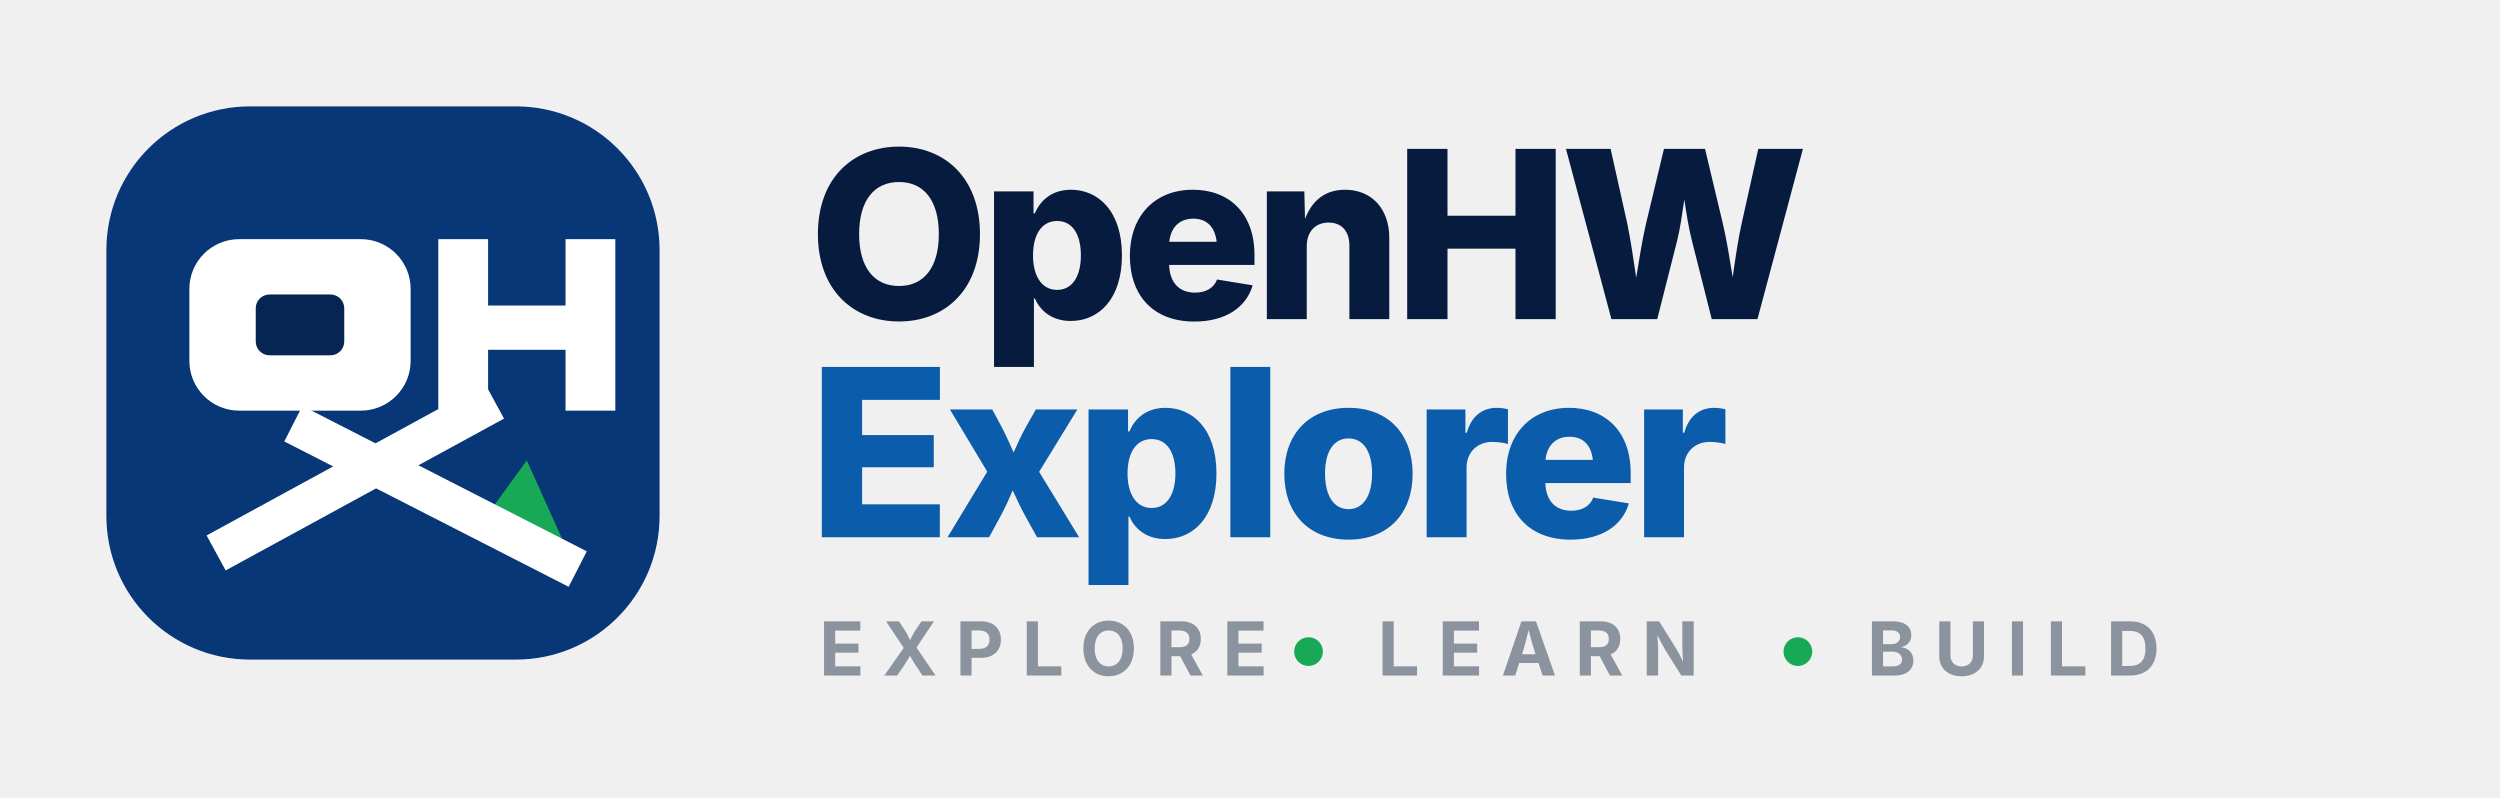
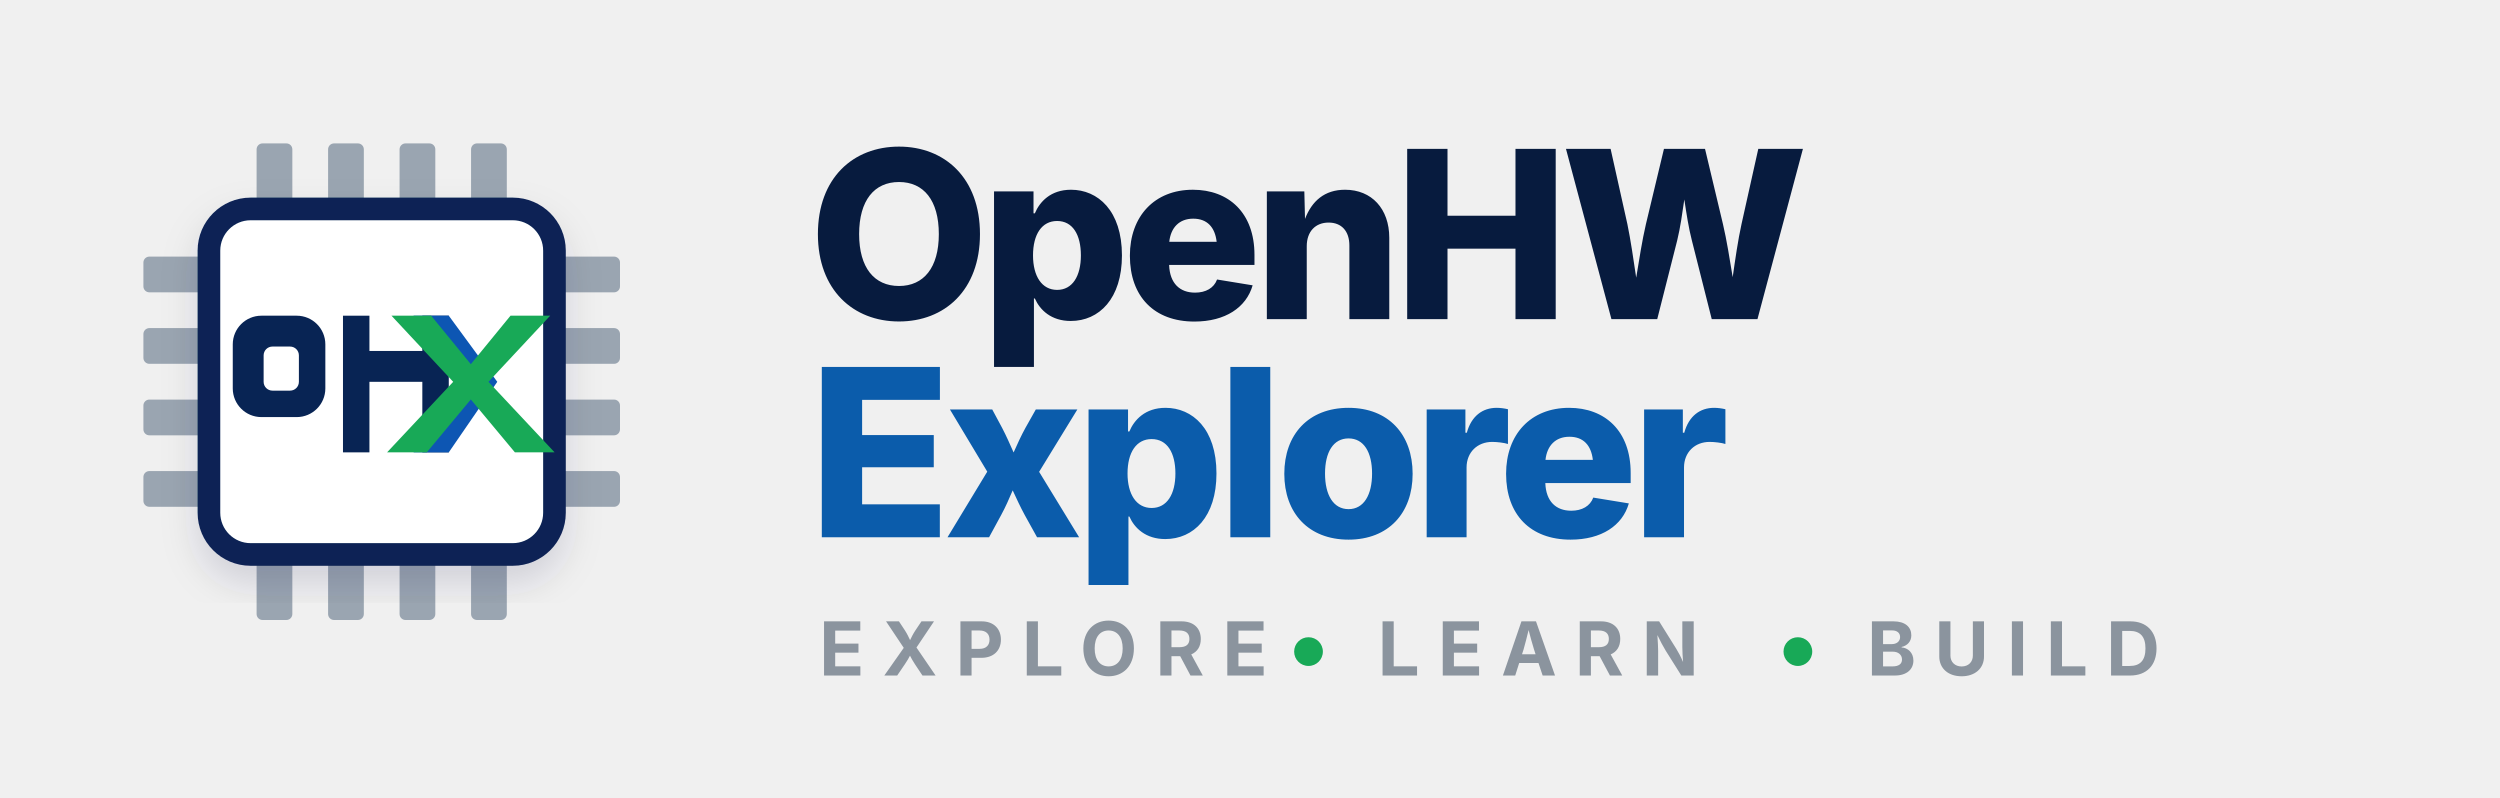
<svg xmlns="http://www.w3.org/2000/svg" viewBox="0 0 470 150" role="img" aria-labelledby="title desc">
  <defs>
-     <linearGradient id="openhw-explorer-mark-gradient" x1="30" x2="116" y1="22" y2="124">
-       <stop stop-color="#073777" />
-       <stop offset="0.56" stop-color="#062552" />
-       <stop offset="1" stop-color="#03142F" />
+     <linearGradient id="openhw-explorer-chip-face" x1="44" x2="106" y1="30" y2="118">
+       <stop stop-color="#FFFFFF" />
+       <stop offset="1" stop-color="#F6FAFF" />
    </linearGradient>
+     <filter id="openhw-explorer-chip-shadow" x="-14%" y="-14%" width="128%" height="128%">
+       <feDropShadow dx="0" dy="3" stdDeviation="3" flood-color="#082454" flood-opacity="0.13" />
+     </filter>
  </defs>
-   <rect x="20" y="20" width="104" height="104" rx="27" fill="url(#openhw-explorer-mark-gradient)" />
-   <g transform="translate(20 20) scale(1.04)">
-     <rect x="15" y="24" width="40" height="31" rx="9" fill="#FFFFFF" />
-     <rect x="27" y="34" width="16" height="11" rx="2.5" fill="#062552" />
-     <path fill="#FFFFFF" d="M60 24h9v12h14V24h9v31h-9V44H69v11h-9V24Z" />
-     <path d="M68 75 85 84 76 64Z" fill="#18A957" />
-     <path d="M23 79 67 55" fill="none" stroke="#FFFFFF" stroke-linecap="square" stroke-linejoin="round" stroke-width="7.2" />
-     <path d="M37 59 82 82" fill="none" stroke="#FFFFFF" stroke-linecap="square" stroke-linejoin="round" stroke-width="7.2" />
+   <g transform="translate(18 18) scale(1.12)">
+     <g fill="#9AA5B1">
+       <rect x="27" y="8" width="6" height="11" rx="1" />
+       <rect x="39" y="8" width="6" height="11" rx="1" />
+       <rect x="51" y="8" width="6" height="11" rx="1" />
+       <rect x="63" y="8" width="6" height="11" rx="1" />
+       <rect x="27" y="77" width="6" height="11" rx="1" />
+       <rect x="39" y="77" width="6" height="11" rx="1" />
+       <rect x="51" y="77" width="6" height="11" rx="1" />
+       <rect x="63" y="77" width="6" height="11" rx="1" />
+       <rect x="8" y="27" width="11" height="6" rx="1" />
+       <rect x="8" y="39" width="11" height="6" rx="1" />
+       <rect x="8" y="51" width="11" height="6" rx="1" />
+       <rect x="8" y="63" width="11" height="6" rx="1" />
+       <rect x="77" y="27" width="11" height="6" rx="1" />
+       <rect x="77" y="39" width="11" height="6" rx="1" />
+       <rect x="77" y="51" width="11" height="6" rx="1" />
+       <rect x="77" y="63" width="11" height="6" rx="1" />
+     </g>
+     <rect x="19" y="19" width="58" height="58" rx="7" fill="url(#openhw-explorer-chip-face)" stroke="#082454" stroke-width="3.8" filter="url(#openhw-explorer-chip-shadow)" />
+     <g transform="translate(23 31) scale(0.74)">
+       <rect x="0" y="8" width="21" height="23" rx="6.5" fill="#082454" />
+       <rect x="7" y="15" width="8" height="10" rx="2" fill="#FFFFFF" />
+       <path fill="#082454" d="M25 8h6v8h12V8h6v31h-6V23H31v16h-6V8Z" />
+       <path d="M49 8 60 23 49 39h-8l11-16L41 8h8Z" fill="#0D56B3" />
+       <path d="M63 8h9L58 23l15 16h-9L54 27 44 39h-9l15-16L36 8h9l9 11 9-11Z" fill="#18A957" />
+     </g>
  </g>
  <text x="152" y="60" fill="#071B3E" font-family="Inter, Arial, Helvetica, system-ui, sans-serif" font-size="44" font-weight="800" letter-spacing="-1.6">OpenHW</text>
  <text x="152" y="101" fill="#0B5CAB" font-family="Inter, Arial, Helvetica, system-ui, sans-serif" font-size="44" font-weight="800" letter-spacing="-1.4">Explorer</text>
  <text x="154" y="127" fill="#8B949E" font-family="Inter, Arial, Helvetica, system-ui, sans-serif" font-size="14" font-weight="700" letter-spacing="3.4">EXPLORE</text>
  <circle cx="246" cy="122.5" r="2.7" fill="#18A957" />
  <text x="259" y="127" fill="#8B949E" font-family="Inter, Arial, Helvetica, system-ui, sans-serif" font-size="14" font-weight="700" letter-spacing="3.4">LEARN</text>
  <circle cx="338" cy="122.5" r="2.7" fill="#18A957" />
  <text x="351" y="127" fill="#8B949E" font-family="Inter, Arial, Helvetica, system-ui, sans-serif" font-size="14" font-weight="700" letter-spacing="3.4">BUILD</text>
</svg>
